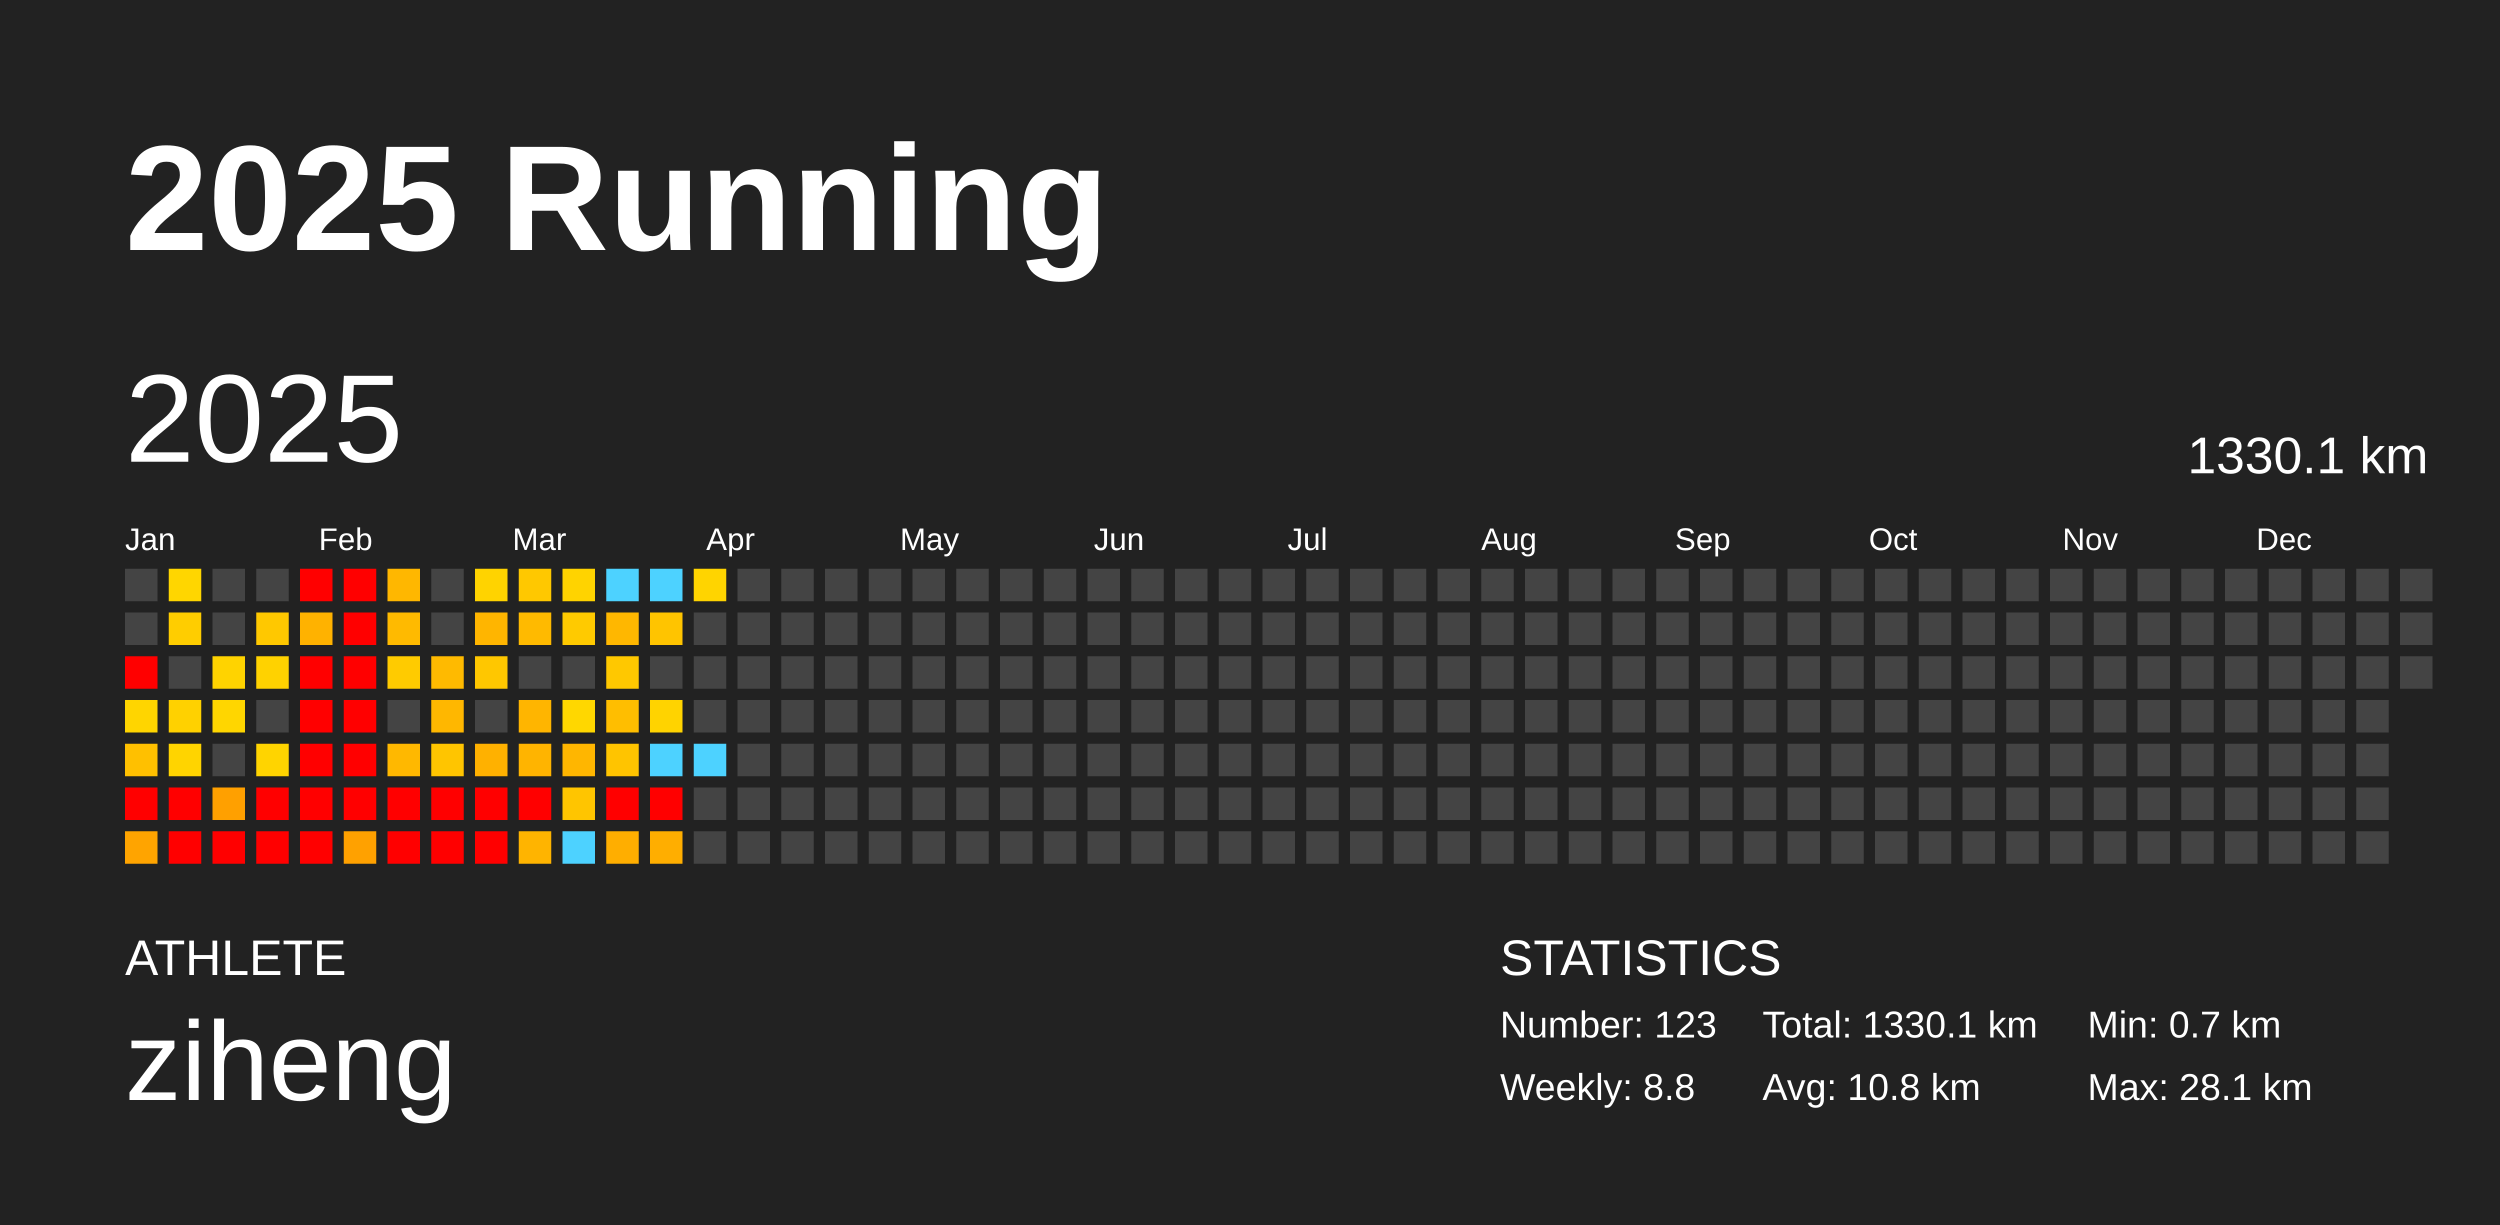
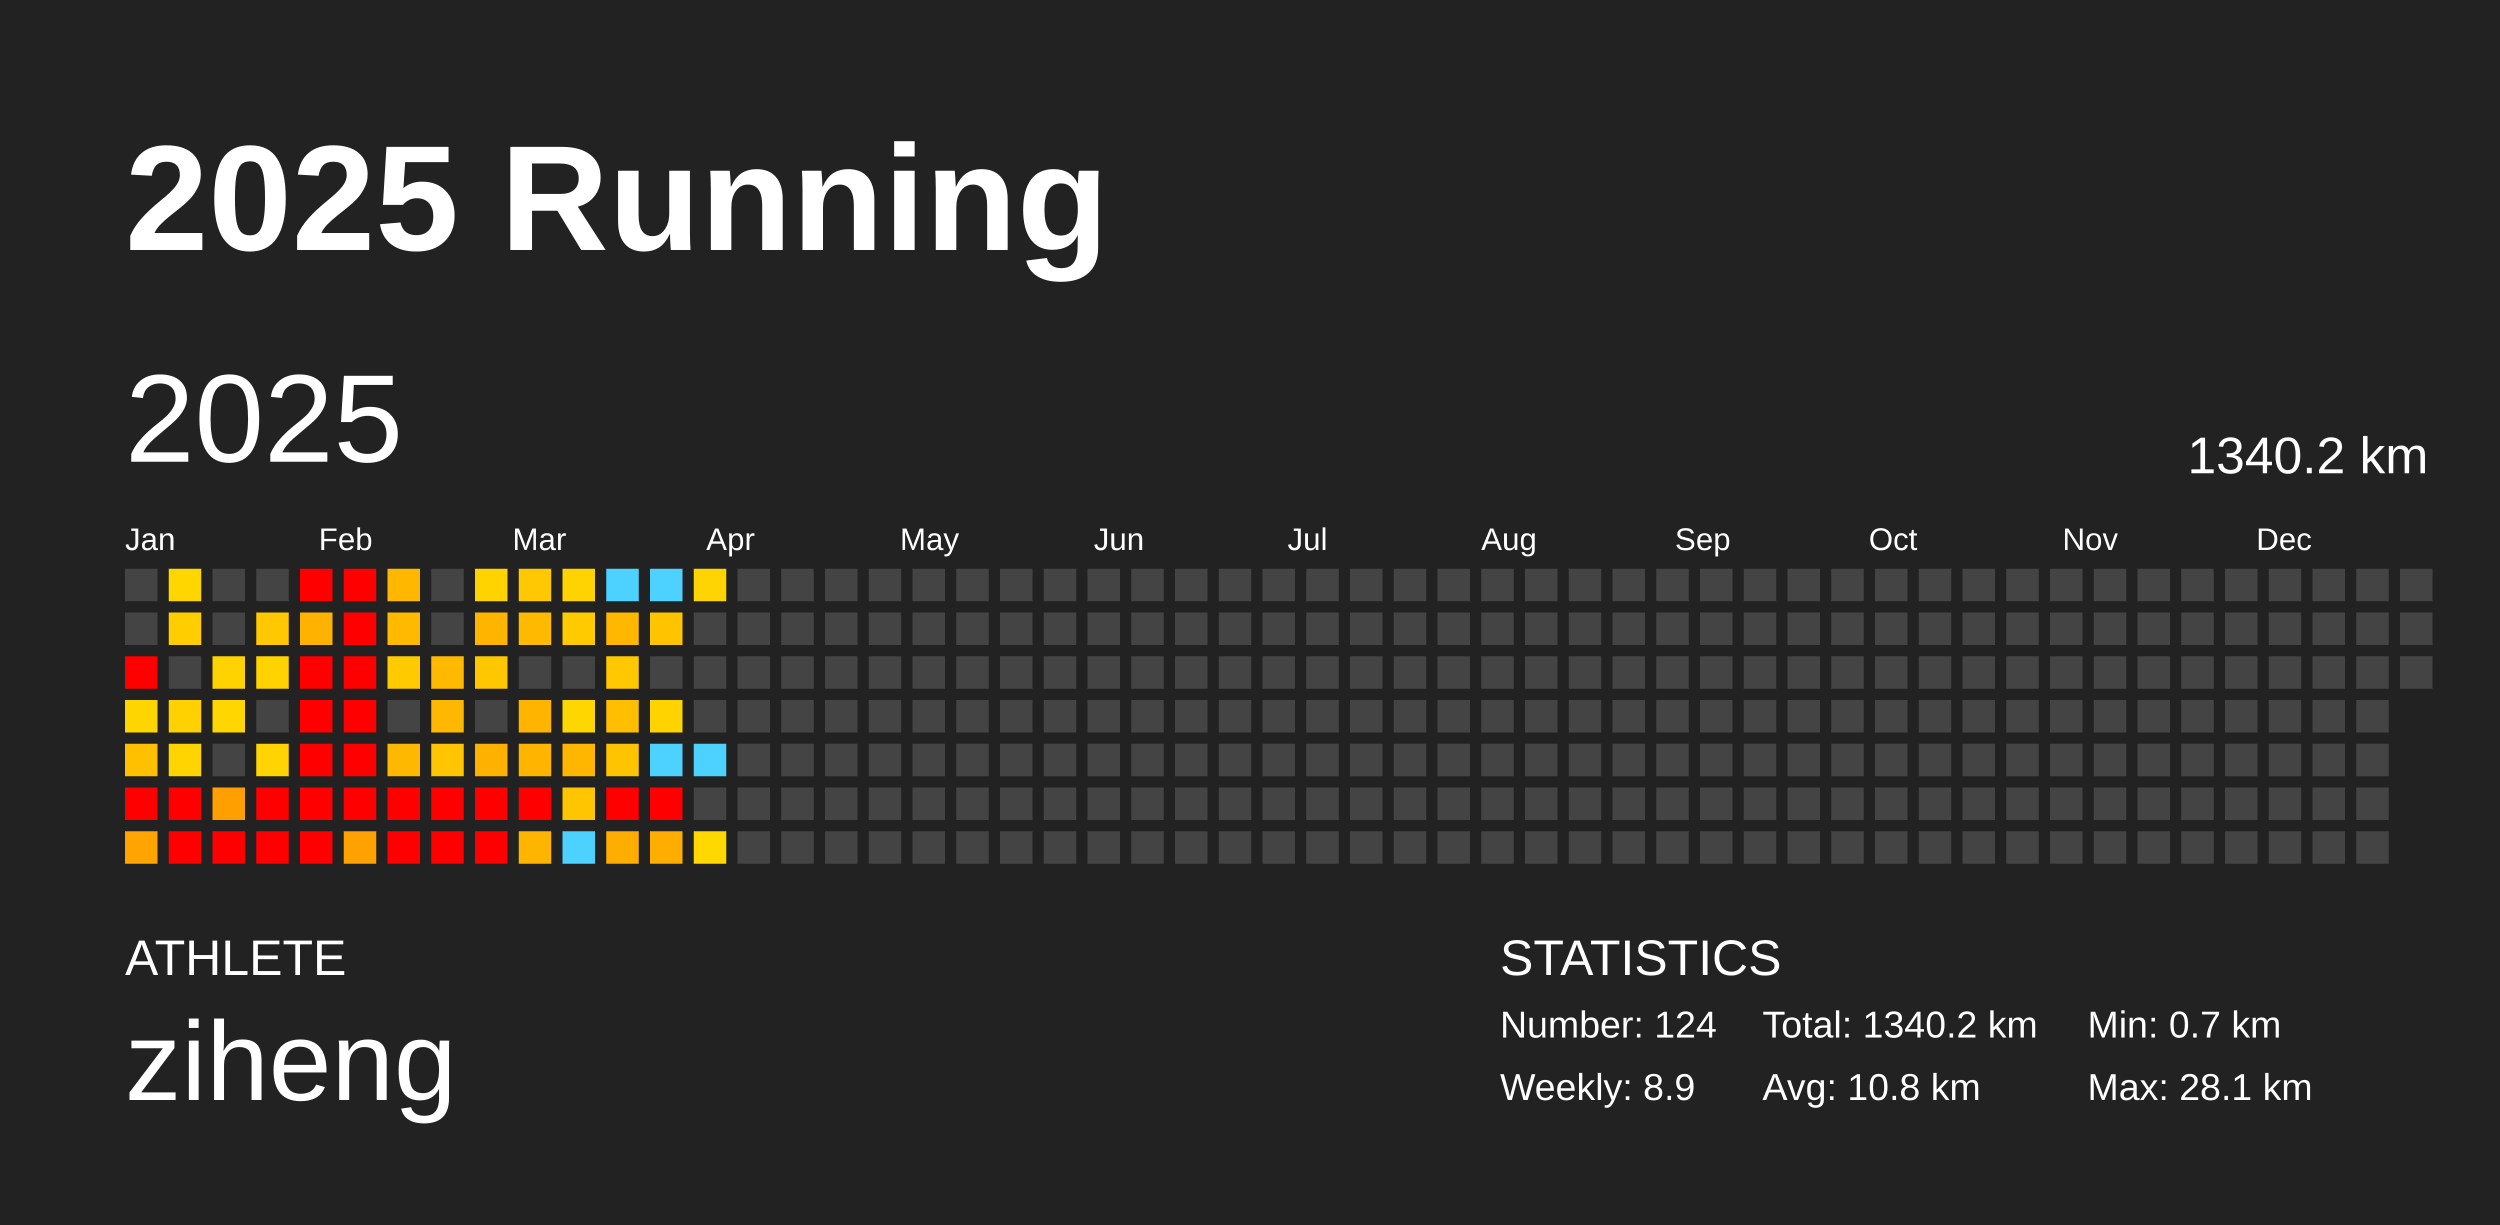
<svg xmlns="http://www.w3.org/2000/svg" baseProfile="full" height="98mm" version="1.1" viewBox="0,0,200,98" width="200mm">
  <defs />
  <rect fill="#222222" height="98" width="200" x="0" y="0" />
  <text fill="#FFFFFF" style="font-size:12px; font-family:Arial; font-weight:bold;" x="10" y="20">2025 Running</text>
  <text fill="#FFFFFF" style="font-size:4px; font-family:Arial" x="10" y="78">ATHLETE</text>
  <text fill="#FFFFFF" style="font-size:9px; font-family:Arial" x="10" y="88">ziheng</text>
  <text fill="#FFFFFF" style="font-size:4px; font-family:Arial" x="120" y="78">STATISTICS</text>
-   <text fill="#FFFFFF" style="font-size:3px; font-family:Arial" x="120" y="83">Number: 123</text>
-   <text fill="#FFFFFF" style="font-size:3px; font-family:Arial" x="120" y="88">Weekly: 8.8</text>
-   <text fill="#FFFFFF" style="font-size:3px; font-family:Arial" x="141" y="83">Total: 1330.1 km</text>
+   <text fill="#FFFFFF" style="font-size:3px; font-family:Arial" x="120" y="83">Number: 124</text>
+   <text fill="#FFFFFF" style="font-size:3px; font-family:Arial" x="120" y="88">Weekly: 8.9</text>
+   <text fill="#FFFFFF" style="font-size:3px; font-family:Arial" x="141" y="83">Total: 1340.2 km</text>
  <text fill="#FFFFFF" style="font-size:3px; font-family:Arial" x="141" y="88">Avg: 10.8 km</text>
  <text fill="#FFFFFF" style="font-size:3px; font-family:Arial" x="167" y="83">Min: 0.7 km</text>
  <text fill="#FFFFFF" style="font-size:3px; font-family:Arial" x="167" y="88">Max: 28.1 km</text>
  <text dominant-baseline="hanging" fill="#FFFFFF" style="font-size:10.0px; font-family:Arial;" x="10" y="30">2025</text>
-   <text dominant-baseline="hanging" fill="#FFFFFF" style="font-size:4.125px; font-family:Arial;" x="175" y="35">1330.1 km</text>
+   <text dominant-baseline="hanging" fill="#FFFFFF" style="font-size:4.125px; font-family:Arial;" x="175" y="35">1340.2 km</text>
  <text fill="#FFFFFF" style="font-size:2.5px; font-family:Arial" x="10.0" y="44">Jan</text>
  <text fill="#FFFFFF" style="font-size:2.5px; font-family:Arial" x="25.5" y="44">Feb</text>
  <text fill="#FFFFFF" style="font-size:2.5px; font-family:Arial" x="41.0" y="44">Mar</text>
  <text fill="#FFFFFF" style="font-size:2.5px; font-family:Arial" x="56.5" y="44">Apr</text>
  <text fill="#FFFFFF" style="font-size:2.5px; font-family:Arial" x="72.0" y="44">May</text>
  <text fill="#FFFFFF" style="font-size:2.5px; font-family:Arial" x="87.5" y="44">Jun</text>
  <text fill="#FFFFFF" style="font-size:2.5px; font-family:Arial" x="103.0" y="44">Jul</text>
  <text fill="#FFFFFF" style="font-size:2.5px; font-family:Arial" x="118.5" y="44">Aug</text>
  <text fill="#FFFFFF" style="font-size:2.5px; font-family:Arial" x="134.0" y="44">Sep</text>
  <text fill="#FFFFFF" style="font-size:2.5px; font-family:Arial" x="149.5" y="44">Oct</text>
  <text fill="#FFFFFF" style="font-size:2.5px; font-family:Arial" x="165.0" y="44">Nov</text>
  <text fill="#FFFFFF" style="font-size:2.5px; font-family:Arial" x="180.5" y="44">Dec</text>
  <rect fill="#444444" height="2.6" width="2.6" x="10.0" y="45.5" />
  <rect fill="#444444" height="2.6" width="2.6" x="10.0" y="49.0" />
  <rect fill="red" height="2.6" width="2.6" x="10.0" y="52.5" />
  <rect fill="#ffd500" height="2.6" width="2.6" x="10.0" y="56.0" />
  <rect fill="#ffc000" height="2.6" width="2.6" x="10.0" y="59.5" />
  <rect fill="red" height="2.6" width="2.6" x="10.0" y="63.0" />
  <rect fill="#ffa400" height="2.6" width="2.6" x="10.0" y="66.5" />
  <rect fill="#ffd600" height="2.6" width="2.6" x="13.5" y="45.5" />
  <rect fill="#ffcd00" height="2.6" width="2.6" x="13.5" y="49.0" />
  <rect fill="#444444" height="2.6" width="2.6" x="13.5" y="52.5" />
  <rect fill="#ffd100" height="2.6" width="2.6" x="13.5" y="56.0" />
  <rect fill="#ffd400" height="2.6" width="2.6" x="13.5" y="59.5" />
  <rect fill="red" height="2.6" width="2.6" x="13.5" y="63.0" />
  <rect fill="red" height="2.6" width="2.6" x="13.5" y="66.5" />
  <rect fill="#444444" height="2.6" width="2.6" x="17.0" y="45.5" />
  <rect fill="#444444" height="2.6" width="2.6" x="17.0" y="49.0" />
  <rect fill="#ffd300" height="2.6" width="2.6" x="17.0" y="52.5" />
  <rect fill="#ffd600" height="2.6" width="2.6" x="17.0" y="56.0" />
  <rect fill="#444444" height="2.6" width="2.6" x="17.0" y="59.5" />
  <rect fill="#ffa000" height="2.6" width="2.6" x="17.0" y="63.0" />
  <rect fill="red" height="2.6" width="2.6" x="17.0" y="66.5" />
  <rect fill="#444444" height="2.6" width="2.6" x="20.5" y="45.5" />
  <rect fill="#ffc800" height="2.6" width="2.6" x="20.5" y="49.0" />
  <rect fill="#ffd200" height="2.6" width="2.6" x="20.5" y="52.5" />
  <rect fill="#444444" height="2.6" width="2.6" x="20.5" y="56.0" />
  <rect fill="#ffd400" height="2.6" width="2.6" x="20.5" y="59.5" />
  <rect fill="red" height="2.6" width="2.6" x="20.5" y="63.0" />
  <rect fill="red" height="2.6" width="2.6" x="20.5" y="66.5" />
  <rect fill="red" height="2.6" width="2.6" x="24.0" y="45.5" />
  <rect fill="#ffb200" height="2.6" width="2.6" x="24.0" y="49.0" />
  <rect fill="red" height="2.6" width="2.6" x="24.0" y="52.5" />
  <rect fill="red" height="2.6" width="2.6" x="24.0" y="56.0" />
  <rect fill="red" height="2.6" width="2.6" x="24.0" y="59.5" />
  <rect fill="red" height="2.6" width="2.6" x="24.0" y="63.0" />
  <rect fill="red" height="2.6" width="2.6" x="24.0" y="66.5" />
  <rect fill="red" height="2.6" width="2.6" x="27.5" y="45.5" />
  <rect fill="red" height="2.6" width="2.6" x="27.5" y="49.0" />
  <rect fill="red" height="2.6" width="2.6" x="27.5" y="52.5" />
  <rect fill="red" height="2.6" width="2.6" x="27.5" y="56.0" />
  <rect fill="red" height="2.6" width="2.6" x="27.5" y="59.5" />
  <rect fill="red" height="2.6" width="2.6" x="27.5" y="63.0" />
  <rect fill="#ffa100" height="2.6" width="2.6" x="27.5" y="66.5" />
  <rect fill="#ffb700" height="2.6" width="2.6" x="31.0" y="45.5" />
  <rect fill="#ffba00" height="2.6" width="2.6" x="31.0" y="49.0" />
  <rect fill="#ffcb00" height="2.6" width="2.6" x="31.0" y="52.5" />
  <rect fill="#444444" height="2.6" width="2.6" x="31.0" y="56.0" />
  <rect fill="#ffb800" height="2.6" width="2.6" x="31.0" y="59.5" />
  <rect fill="red" height="2.6" width="2.6" x="31.0" y="63.0" />
  <rect fill="red" height="2.6" width="2.6" x="31.0" y="66.5" />
  <rect fill="#444444" height="2.6" width="2.6" x="34.5" y="45.5" />
  <rect fill="#444444" height="2.6" width="2.6" x="34.5" y="49.0" />
  <rect fill="#ffba00" height="2.6" width="2.6" x="34.5" y="52.5" />
  <rect fill="#ffb700" height="2.6" width="2.6" x="34.5" y="56.0" />
  <rect fill="#ffc500" height="2.6" width="2.6" x="34.5" y="59.5" />
  <rect fill="red" height="2.6" width="2.6" x="34.5" y="63.0" />
  <rect fill="red" height="2.6" width="2.6" x="34.5" y="66.5" />
  <rect fill="#ffd300" height="2.6" width="2.6" x="38.0" y="45.5" />
  <rect fill="#ffb500" height="2.6" width="2.6" x="38.0" y="49.0" />
  <rect fill="#ffc700" height="2.6" width="2.6" x="38.0" y="52.5" />
  <rect fill="#444444" height="2.6" width="2.6" x="38.0" y="56.0" />
  <rect fill="#ffb100" height="2.6" width="2.6" x="38.0" y="59.5" />
  <rect fill="red" height="2.6" width="2.6" x="38.0" y="63.0" />
  <rect fill="red" height="2.6" width="2.6" x="38.0" y="66.5" />
  <rect fill="#ffc800" height="2.6" width="2.6" x="41.5" y="45.5" />
  <rect fill="#ffba00" height="2.6" width="2.6" x="41.5" y="49.0" />
  <rect fill="#444444" height="2.6" width="2.6" x="41.5" y="52.5" />
  <rect fill="#ffb500" height="2.6" width="2.6" x="41.5" y="56.0" />
  <rect fill="#ffb400" height="2.6" width="2.6" x="41.5" y="59.5" />
  <rect fill="red" height="2.6" width="2.6" x="41.5" y="63.0" />
  <rect fill="#ffb400" height="2.6" width="2.6" x="41.5" y="66.5" />
  <rect fill="#ffd300" height="2.6" width="2.6" x="45.0" y="45.5" />
  <rect fill="#ffca00" height="2.6" width="2.6" x="45.0" y="49.0" />
  <rect fill="#444444" height="2.6" width="2.6" x="45.0" y="52.5" />
  <rect fill="#ffd700" height="2.6" width="2.6" x="45.0" y="56.0" />
  <rect fill="#ffb600" height="2.6" width="2.6" x="45.0" y="59.5" />
  <rect fill="#ffc500" height="2.6" width="2.6" x="45.0" y="63.0" />
  <rect fill="#4dd2ff" height="2.6" width="2.6" x="45.0" y="66.5" />
  <rect fill="#4dd2ff" height="2.6" width="2.6" x="48.5" y="45.5" />
  <rect fill="#ffb700" height="2.6" width="2.6" x="48.5" y="49.0" />
  <rect fill="#ffc800" height="2.6" width="2.6" x="48.5" y="52.5" />
  <rect fill="#ffbe00" height="2.6" width="2.6" x="48.5" y="56.0" />
  <rect fill="#ffc400" height="2.6" width="2.6" x="48.5" y="59.5" />
  <rect fill="red" height="2.6" width="2.6" x="48.5" y="63.0" />
  <rect fill="#ffae00" height="2.6" width="2.6" x="48.5" y="66.5" />
  <rect fill="#4dd2ff" height="2.6" width="2.6" x="52.0" y="45.5" />
  <rect fill="#ffc400" height="2.6" width="2.6" x="52.0" y="49.0" />
  <rect fill="#444444" height="2.6" width="2.6" x="52.0" y="52.5" />
  <rect fill="#ffd300" height="2.6" width="2.6" x="52.0" y="56.0" />
  <rect fill="#4dd2ff" height="2.6" width="2.6" x="52.0" y="59.5" />
  <rect fill="red" height="2.6" width="2.6" x="52.0" y="63.0" />
  <rect fill="#ffae00" height="2.6" width="2.6" x="52.0" y="66.5" />
  <rect fill="#ffd400" height="2.6" width="2.6" x="55.5" y="45.5" />
  <rect fill="#444444" height="2.6" width="2.6" x="55.5" y="49.0" />
  <rect fill="#444444" height="2.6" width="2.6" x="55.5" y="52.5" />
  <rect fill="#444444" height="2.6" width="2.6" x="55.5" y="56.0" />
  <rect fill="#4dd2ff" height="2.6" width="2.6" x="55.5" y="59.5" />
  <rect fill="#444444" height="2.6" width="2.6" x="55.5" y="63.0" />
-   <rect fill="#444444" height="2.6" width="2.6" x="55.5" y="66.5" />
+   <rect fill="#ffd800" height="2.6" width="2.6" x="55.5" y="66.5" />
  <rect fill="#444444" height="2.6" width="2.6" x="59.0" y="45.5" />
  <rect fill="#444444" height="2.6" width="2.6" x="59.0" y="49.0" />
  <rect fill="#444444" height="2.6" width="2.6" x="59.0" y="52.5" />
  <rect fill="#444444" height="2.6" width="2.6" x="59.0" y="56.0" />
  <rect fill="#444444" height="2.6" width="2.6" x="59.0" y="59.5" />
  <rect fill="#444444" height="2.6" width="2.6" x="59.0" y="63.0" />
  <rect fill="#444444" height="2.6" width="2.6" x="59.0" y="66.5" />
  <rect fill="#444444" height="2.6" width="2.6" x="62.5" y="45.5" />
  <rect fill="#444444" height="2.6" width="2.6" x="62.5" y="49.0" />
  <rect fill="#444444" height="2.6" width="2.6" x="62.5" y="52.5" />
  <rect fill="#444444" height="2.6" width="2.6" x="62.5" y="56.0" />
  <rect fill="#444444" height="2.6" width="2.6" x="62.5" y="59.5" />
  <rect fill="#444444" height="2.6" width="2.6" x="62.5" y="63.0" />
  <rect fill="#444444" height="2.6" width="2.6" x="62.5" y="66.5" />
  <rect fill="#444444" height="2.6" width="2.6" x="66.0" y="45.5" />
  <rect fill="#444444" height="2.6" width="2.6" x="66.0" y="49.0" />
  <rect fill="#444444" height="2.6" width="2.6" x="66.0" y="52.5" />
  <rect fill="#444444" height="2.6" width="2.6" x="66.0" y="56.0" />
  <rect fill="#444444" height="2.6" width="2.6" x="66.0" y="59.5" />
  <rect fill="#444444" height="2.6" width="2.6" x="66.0" y="63.0" />
  <rect fill="#444444" height="2.6" width="2.6" x="66.0" y="66.5" />
  <rect fill="#444444" height="2.6" width="2.6" x="69.5" y="45.5" />
  <rect fill="#444444" height="2.6" width="2.6" x="69.5" y="49.0" />
  <rect fill="#444444" height="2.6" width="2.6" x="69.5" y="52.5" />
  <rect fill="#444444" height="2.6" width="2.6" x="69.5" y="56.0" />
  <rect fill="#444444" height="2.6" width="2.6" x="69.5" y="59.5" />
  <rect fill="#444444" height="2.6" width="2.6" x="69.5" y="63.0" />
  <rect fill="#444444" height="2.6" width="2.6" x="69.5" y="66.5" />
  <rect fill="#444444" height="2.6" width="2.6" x="73.0" y="45.5" />
  <rect fill="#444444" height="2.6" width="2.6" x="73.0" y="49.0" />
  <rect fill="#444444" height="2.6" width="2.6" x="73.0" y="52.5" />
  <rect fill="#444444" height="2.6" width="2.6" x="73.0" y="56.0" />
  <rect fill="#444444" height="2.6" width="2.6" x="73.0" y="59.5" />
  <rect fill="#444444" height="2.6" width="2.6" x="73.0" y="63.0" />
  <rect fill="#444444" height="2.6" width="2.6" x="73.0" y="66.5" />
  <rect fill="#444444" height="2.6" width="2.6" x="76.5" y="45.5" />
  <rect fill="#444444" height="2.6" width="2.6" x="76.5" y="49.0" />
  <rect fill="#444444" height="2.6" width="2.6" x="76.5" y="52.5" />
  <rect fill="#444444" height="2.6" width="2.6" x="76.5" y="56.0" />
  <rect fill="#444444" height="2.6" width="2.6" x="76.5" y="59.5" />
  <rect fill="#444444" height="2.6" width="2.6" x="76.5" y="63.0" />
  <rect fill="#444444" height="2.6" width="2.6" x="76.5" y="66.5" />
  <rect fill="#444444" height="2.6" width="2.6" x="80.0" y="45.5" />
  <rect fill="#444444" height="2.6" width="2.6" x="80.0" y="49.0" />
  <rect fill="#444444" height="2.6" width="2.6" x="80.0" y="52.5" />
  <rect fill="#444444" height="2.6" width="2.6" x="80.0" y="56.0" />
  <rect fill="#444444" height="2.6" width="2.6" x="80.0" y="59.5" />
  <rect fill="#444444" height="2.6" width="2.6" x="80.0" y="63.0" />
  <rect fill="#444444" height="2.6" width="2.6" x="80.0" y="66.5" />
  <rect fill="#444444" height="2.6" width="2.6" x="83.5" y="45.5" />
  <rect fill="#444444" height="2.6" width="2.6" x="83.5" y="49.0" />
  <rect fill="#444444" height="2.6" width="2.6" x="83.5" y="52.5" />
  <rect fill="#444444" height="2.6" width="2.6" x="83.5" y="56.0" />
  <rect fill="#444444" height="2.6" width="2.6" x="83.5" y="59.5" />
  <rect fill="#444444" height="2.6" width="2.6" x="83.5" y="63.0" />
  <rect fill="#444444" height="2.6" width="2.6" x="83.5" y="66.5" />
  <rect fill="#444444" height="2.6" width="2.6" x="87.0" y="45.5" />
  <rect fill="#444444" height="2.6" width="2.6" x="87.0" y="49.0" />
  <rect fill="#444444" height="2.6" width="2.6" x="87.0" y="52.5" />
  <rect fill="#444444" height="2.6" width="2.6" x="87.0" y="56.0" />
  <rect fill="#444444" height="2.6" width="2.6" x="87.0" y="59.5" />
  <rect fill="#444444" height="2.6" width="2.6" x="87.0" y="63.0" />
  <rect fill="#444444" height="2.6" width="2.6" x="87.0" y="66.5" />
  <rect fill="#444444" height="2.6" width="2.6" x="90.5" y="45.5" />
  <rect fill="#444444" height="2.6" width="2.6" x="90.5" y="49.0" />
  <rect fill="#444444" height="2.6" width="2.6" x="90.5" y="52.5" />
  <rect fill="#444444" height="2.6" width="2.6" x="90.5" y="56.0" />
  <rect fill="#444444" height="2.6" width="2.6" x="90.5" y="59.5" />
  <rect fill="#444444" height="2.6" width="2.6" x="90.5" y="63.0" />
  <rect fill="#444444" height="2.6" width="2.6" x="90.5" y="66.5" />
  <rect fill="#444444" height="2.6" width="2.6" x="94.0" y="45.5" />
  <rect fill="#444444" height="2.6" width="2.6" x="94.0" y="49.0" />
  <rect fill="#444444" height="2.6" width="2.6" x="94.0" y="52.5" />
  <rect fill="#444444" height="2.6" width="2.6" x="94.0" y="56.0" />
  <rect fill="#444444" height="2.6" width="2.6" x="94.0" y="59.5" />
  <rect fill="#444444" height="2.6" width="2.6" x="94.0" y="63.0" />
  <rect fill="#444444" height="2.6" width="2.6" x="94.0" y="66.5" />
  <rect fill="#444444" height="2.6" width="2.6" x="97.5" y="45.5" />
  <rect fill="#444444" height="2.6" width="2.6" x="97.5" y="49.0" />
  <rect fill="#444444" height="2.6" width="2.6" x="97.5" y="52.5" />
  <rect fill="#444444" height="2.6" width="2.6" x="97.5" y="56.0" />
  <rect fill="#444444" height="2.6" width="2.6" x="97.5" y="59.5" />
  <rect fill="#444444" height="2.6" width="2.6" x="97.5" y="63.0" />
  <rect fill="#444444" height="2.6" width="2.6" x="97.5" y="66.5" />
  <rect fill="#444444" height="2.6" width="2.6" x="101.0" y="45.5" />
  <rect fill="#444444" height="2.6" width="2.6" x="101.0" y="49.0" />
  <rect fill="#444444" height="2.6" width="2.6" x="101.0" y="52.5" />
  <rect fill="#444444" height="2.6" width="2.6" x="101.0" y="56.0" />
  <rect fill="#444444" height="2.6" width="2.6" x="101.0" y="59.5" />
  <rect fill="#444444" height="2.6" width="2.6" x="101.0" y="63.0" />
  <rect fill="#444444" height="2.6" width="2.6" x="101.0" y="66.5" />
  <rect fill="#444444" height="2.6" width="2.6" x="104.5" y="45.5" />
  <rect fill="#444444" height="2.6" width="2.6" x="104.5" y="49.0" />
  <rect fill="#444444" height="2.6" width="2.6" x="104.5" y="52.5" />
  <rect fill="#444444" height="2.6" width="2.6" x="104.5" y="56.0" />
  <rect fill="#444444" height="2.6" width="2.6" x="104.5" y="59.5" />
  <rect fill="#444444" height="2.6" width="2.6" x="104.5" y="63.0" />
  <rect fill="#444444" height="2.6" width="2.6" x="104.5" y="66.5" />
  <rect fill="#444444" height="2.6" width="2.6" x="108.0" y="45.5" />
  <rect fill="#444444" height="2.6" width="2.6" x="108.0" y="49.0" />
  <rect fill="#444444" height="2.6" width="2.6" x="108.0" y="52.5" />
  <rect fill="#444444" height="2.6" width="2.6" x="108.0" y="56.0" />
  <rect fill="#444444" height="2.6" width="2.6" x="108.0" y="59.5" />
  <rect fill="#444444" height="2.6" width="2.6" x="108.0" y="63.0" />
  <rect fill="#444444" height="2.6" width="2.6" x="108.0" y="66.5" />
  <rect fill="#444444" height="2.6" width="2.6" x="111.5" y="45.5" />
  <rect fill="#444444" height="2.6" width="2.6" x="111.5" y="49.0" />
  <rect fill="#444444" height="2.6" width="2.6" x="111.5" y="52.5" />
  <rect fill="#444444" height="2.6" width="2.6" x="111.5" y="56.0" />
  <rect fill="#444444" height="2.6" width="2.6" x="111.5" y="59.5" />
  <rect fill="#444444" height="2.6" width="2.6" x="111.5" y="63.0" />
  <rect fill="#444444" height="2.6" width="2.6" x="111.5" y="66.5" />
  <rect fill="#444444" height="2.6" width="2.6" x="115.0" y="45.5" />
  <rect fill="#444444" height="2.6" width="2.6" x="115.0" y="49.0" />
  <rect fill="#444444" height="2.6" width="2.6" x="115.0" y="52.5" />
  <rect fill="#444444" height="2.6" width="2.6" x="115.0" y="56.0" />
  <rect fill="#444444" height="2.6" width="2.6" x="115.0" y="59.5" />
  <rect fill="#444444" height="2.6" width="2.6" x="115.0" y="63.0" />
  <rect fill="#444444" height="2.6" width="2.6" x="115.0" y="66.5" />
  <rect fill="#444444" height="2.6" width="2.6" x="118.5" y="45.5" />
  <rect fill="#444444" height="2.6" width="2.6" x="118.5" y="49.0" />
  <rect fill="#444444" height="2.6" width="2.6" x="118.5" y="52.5" />
  <rect fill="#444444" height="2.6" width="2.6" x="118.5" y="56.0" />
  <rect fill="#444444" height="2.6" width="2.6" x="118.5" y="59.5" />
  <rect fill="#444444" height="2.6" width="2.6" x="118.5" y="63.0" />
  <rect fill="#444444" height="2.6" width="2.6" x="118.5" y="66.5" />
  <rect fill="#444444" height="2.6" width="2.6" x="122.0" y="45.5" />
  <rect fill="#444444" height="2.6" width="2.6" x="122.0" y="49.0" />
  <rect fill="#444444" height="2.6" width="2.6" x="122.0" y="52.5" />
  <rect fill="#444444" height="2.6" width="2.6" x="122.0" y="56.0" />
  <rect fill="#444444" height="2.6" width="2.6" x="122.0" y="59.5" />
  <rect fill="#444444" height="2.6" width="2.6" x="122.0" y="63.0" />
  <rect fill="#444444" height="2.6" width="2.6" x="122.0" y="66.5" />
  <rect fill="#444444" height="2.6" width="2.6" x="125.5" y="45.5" />
  <rect fill="#444444" height="2.6" width="2.6" x="125.5" y="49.0" />
  <rect fill="#444444" height="2.6" width="2.6" x="125.5" y="52.5" />
  <rect fill="#444444" height="2.6" width="2.6" x="125.5" y="56.0" />
  <rect fill="#444444" height="2.6" width="2.6" x="125.5" y="59.5" />
  <rect fill="#444444" height="2.6" width="2.6" x="125.5" y="63.0" />
  <rect fill="#444444" height="2.6" width="2.6" x="125.5" y="66.5" />
  <rect fill="#444444" height="2.6" width="2.6" x="129.0" y="45.5" />
  <rect fill="#444444" height="2.6" width="2.6" x="129.0" y="49.0" />
  <rect fill="#444444" height="2.6" width="2.6" x="129.0" y="52.5" />
  <rect fill="#444444" height="2.6" width="2.6" x="129.0" y="56.0" />
  <rect fill="#444444" height="2.6" width="2.6" x="129.0" y="59.5" />
  <rect fill="#444444" height="2.6" width="2.6" x="129.0" y="63.0" />
  <rect fill="#444444" height="2.6" width="2.6" x="129.0" y="66.5" />
  <rect fill="#444444" height="2.6" width="2.6" x="132.5" y="45.5" />
  <rect fill="#444444" height="2.6" width="2.6" x="132.5" y="49.0" />
  <rect fill="#444444" height="2.6" width="2.6" x="132.5" y="52.5" />
  <rect fill="#444444" height="2.6" width="2.6" x="132.5" y="56.0" />
  <rect fill="#444444" height="2.6" width="2.6" x="132.5" y="59.5" />
  <rect fill="#444444" height="2.6" width="2.6" x="132.5" y="63.0" />
  <rect fill="#444444" height="2.6" width="2.6" x="132.5" y="66.5" />
  <rect fill="#444444" height="2.6" width="2.6" x="136.0" y="45.5" />
  <rect fill="#444444" height="2.6" width="2.6" x="136.0" y="49.0" />
  <rect fill="#444444" height="2.6" width="2.6" x="136.0" y="52.5" />
  <rect fill="#444444" height="2.6" width="2.6" x="136.0" y="56.0" />
  <rect fill="#444444" height="2.6" width="2.6" x="136.0" y="59.5" />
  <rect fill="#444444" height="2.6" width="2.6" x="136.0" y="63.0" />
  <rect fill="#444444" height="2.6" width="2.6" x="136.0" y="66.5" />
  <rect fill="#444444" height="2.6" width="2.6" x="139.5" y="45.5" />
  <rect fill="#444444" height="2.6" width="2.6" x="139.5" y="49.0" />
  <rect fill="#444444" height="2.6" width="2.6" x="139.5" y="52.5" />
  <rect fill="#444444" height="2.6" width="2.6" x="139.5" y="56.0" />
  <rect fill="#444444" height="2.6" width="2.6" x="139.5" y="59.5" />
  <rect fill="#444444" height="2.6" width="2.6" x="139.5" y="63.0" />
  <rect fill="#444444" height="2.6" width="2.6" x="139.5" y="66.5" />
  <rect fill="#444444" height="2.6" width="2.6" x="143.0" y="45.5" />
  <rect fill="#444444" height="2.6" width="2.6" x="143.0" y="49.0" />
  <rect fill="#444444" height="2.6" width="2.6" x="143.0" y="52.5" />
  <rect fill="#444444" height="2.6" width="2.6" x="143.0" y="56.0" />
  <rect fill="#444444" height="2.6" width="2.6" x="143.0" y="59.5" />
  <rect fill="#444444" height="2.6" width="2.6" x="143.0" y="63.0" />
  <rect fill="#444444" height="2.6" width="2.6" x="143.0" y="66.5" />
  <rect fill="#444444" height="2.6" width="2.6" x="146.5" y="45.5" />
  <rect fill="#444444" height="2.6" width="2.6" x="146.5" y="49.0" />
  <rect fill="#444444" height="2.6" width="2.6" x="146.5" y="52.5" />
  <rect fill="#444444" height="2.6" width="2.6" x="146.5" y="56.0" />
  <rect fill="#444444" height="2.6" width="2.6" x="146.5" y="59.5" />
  <rect fill="#444444" height="2.6" width="2.6" x="146.5" y="63.0" />
  <rect fill="#444444" height="2.6" width="2.6" x="146.5" y="66.5" />
  <rect fill="#444444" height="2.6" width="2.6" x="150.0" y="45.5" />
  <rect fill="#444444" height="2.6" width="2.6" x="150.0" y="49.0" />
  <rect fill="#444444" height="2.6" width="2.6" x="150.0" y="52.5" />
  <rect fill="#444444" height="2.6" width="2.6" x="150.0" y="56.0" />
  <rect fill="#444444" height="2.6" width="2.6" x="150.0" y="59.5" />
  <rect fill="#444444" height="2.6" width="2.6" x="150.0" y="63.0" />
  <rect fill="#444444" height="2.6" width="2.6" x="150.0" y="66.5" />
  <rect fill="#444444" height="2.6" width="2.6" x="153.5" y="45.5" />
  <rect fill="#444444" height="2.6" width="2.6" x="153.5" y="49.0" />
  <rect fill="#444444" height="2.6" width="2.6" x="153.5" y="52.5" />
  <rect fill="#444444" height="2.6" width="2.6" x="153.5" y="56.0" />
  <rect fill="#444444" height="2.6" width="2.6" x="153.5" y="59.5" />
  <rect fill="#444444" height="2.6" width="2.6" x="153.5" y="63.0" />
  <rect fill="#444444" height="2.6" width="2.6" x="153.5" y="66.5" />
  <rect fill="#444444" height="2.6" width="2.6" x="157.0" y="45.5" />
  <rect fill="#444444" height="2.6" width="2.6" x="157.0" y="49.0" />
  <rect fill="#444444" height="2.6" width="2.6" x="157.0" y="52.5" />
  <rect fill="#444444" height="2.6" width="2.6" x="157.0" y="56.0" />
  <rect fill="#444444" height="2.6" width="2.6" x="157.0" y="59.5" />
  <rect fill="#444444" height="2.6" width="2.6" x="157.0" y="63.0" />
  <rect fill="#444444" height="2.6" width="2.6" x="157.0" y="66.5" />
  <rect fill="#444444" height="2.6" width="2.6" x="160.5" y="45.5" />
  <rect fill="#444444" height="2.6" width="2.6" x="160.5" y="49.0" />
  <rect fill="#444444" height="2.6" width="2.6" x="160.5" y="52.5" />
  <rect fill="#444444" height="2.6" width="2.6" x="160.5" y="56.0" />
  <rect fill="#444444" height="2.6" width="2.6" x="160.5" y="59.5" />
  <rect fill="#444444" height="2.6" width="2.6" x="160.5" y="63.0" />
  <rect fill="#444444" height="2.6" width="2.6" x="160.5" y="66.5" />
  <rect fill="#444444" height="2.6" width="2.6" x="164.0" y="45.5" />
  <rect fill="#444444" height="2.6" width="2.6" x="164.0" y="49.0" />
  <rect fill="#444444" height="2.6" width="2.6" x="164.0" y="52.5" />
  <rect fill="#444444" height="2.6" width="2.6" x="164.0" y="56.0" />
  <rect fill="#444444" height="2.6" width="2.6" x="164.0" y="59.5" />
  <rect fill="#444444" height="2.6" width="2.6" x="164.0" y="63.0" />
  <rect fill="#444444" height="2.6" width="2.6" x="164.0" y="66.5" />
  <rect fill="#444444" height="2.6" width="2.6" x="167.5" y="45.5" />
  <rect fill="#444444" height="2.6" width="2.6" x="167.5" y="49.0" />
  <rect fill="#444444" height="2.6" width="2.6" x="167.5" y="52.5" />
  <rect fill="#444444" height="2.6" width="2.6" x="167.5" y="56.0" />
  <rect fill="#444444" height="2.6" width="2.6" x="167.5" y="59.5" />
  <rect fill="#444444" height="2.6" width="2.6" x="167.5" y="63.0" />
  <rect fill="#444444" height="2.6" width="2.6" x="167.5" y="66.5" />
  <rect fill="#444444" height="2.6" width="2.6" x="171.0" y="45.5" />
  <rect fill="#444444" height="2.6" width="2.6" x="171.0" y="49.0" />
  <rect fill="#444444" height="2.6" width="2.6" x="171.0" y="52.5" />
  <rect fill="#444444" height="2.6" width="2.6" x="171.0" y="56.0" />
  <rect fill="#444444" height="2.6" width="2.6" x="171.0" y="59.5" />
  <rect fill="#444444" height="2.6" width="2.6" x="171.0" y="63.0" />
  <rect fill="#444444" height="2.6" width="2.6" x="171.0" y="66.5" />
  <rect fill="#444444" height="2.6" width="2.6" x="174.5" y="45.5" />
  <rect fill="#444444" height="2.6" width="2.6" x="174.5" y="49.0" />
  <rect fill="#444444" height="2.6" width="2.6" x="174.5" y="52.5" />
  <rect fill="#444444" height="2.6" width="2.6" x="174.5" y="56.0" />
  <rect fill="#444444" height="2.6" width="2.6" x="174.5" y="59.5" />
  <rect fill="#444444" height="2.6" width="2.6" x="174.5" y="63.0" />
  <rect fill="#444444" height="2.6" width="2.6" x="174.5" y="66.5" />
  <rect fill="#444444" height="2.6" width="2.6" x="178.0" y="45.5" />
  <rect fill="#444444" height="2.6" width="2.6" x="178.0" y="49.0" />
  <rect fill="#444444" height="2.6" width="2.6" x="178.0" y="52.5" />
  <rect fill="#444444" height="2.6" width="2.6" x="178.0" y="56.0" />
  <rect fill="#444444" height="2.6" width="2.6" x="178.0" y="59.5" />
  <rect fill="#444444" height="2.6" width="2.6" x="178.0" y="63.0" />
  <rect fill="#444444" height="2.6" width="2.6" x="178.0" y="66.5" />
  <rect fill="#444444" height="2.6" width="2.6" x="181.5" y="45.5" />
  <rect fill="#444444" height="2.6" width="2.6" x="181.5" y="49.0" />
  <rect fill="#444444" height="2.6" width="2.6" x="181.5" y="52.5" />
  <rect fill="#444444" height="2.6" width="2.6" x="181.5" y="56.0" />
  <rect fill="#444444" height="2.6" width="2.6" x="181.5" y="59.5" />
  <rect fill="#444444" height="2.6" width="2.6" x="181.5" y="63.0" />
  <rect fill="#444444" height="2.6" width="2.6" x="181.5" y="66.5" />
  <rect fill="#444444" height="2.6" width="2.6" x="185.0" y="45.5" />
  <rect fill="#444444" height="2.6" width="2.6" x="185.0" y="49.0" />
  <rect fill="#444444" height="2.6" width="2.6" x="185.0" y="52.5" />
  <rect fill="#444444" height="2.6" width="2.6" x="185.0" y="56.0" />
  <rect fill="#444444" height="2.6" width="2.6" x="185.0" y="59.5" />
  <rect fill="#444444" height="2.6" width="2.6" x="185.0" y="63.0" />
  <rect fill="#444444" height="2.6" width="2.6" x="185.0" y="66.5" />
  <rect fill="#444444" height="2.6" width="2.6" x="188.5" y="45.5" />
  <rect fill="#444444" height="2.6" width="2.6" x="188.5" y="49.0" />
  <rect fill="#444444" height="2.6" width="2.6" x="188.5" y="52.5" />
  <rect fill="#444444" height="2.6" width="2.6" x="188.5" y="56.0" />
  <rect fill="#444444" height="2.6" width="2.6" x="188.5" y="59.5" />
  <rect fill="#444444" height="2.6" width="2.6" x="188.5" y="63.0" />
  <rect fill="#444444" height="2.6" width="2.6" x="188.5" y="66.5" />
  <rect fill="#444444" height="2.6" width="2.6" x="192.0" y="45.5" />
  <rect fill="#444444" height="2.6" width="2.6" x="192.0" y="49.0" />
  <rect fill="#444444" height="2.6" width="2.6" x="192.0" y="52.5" />
</svg>
